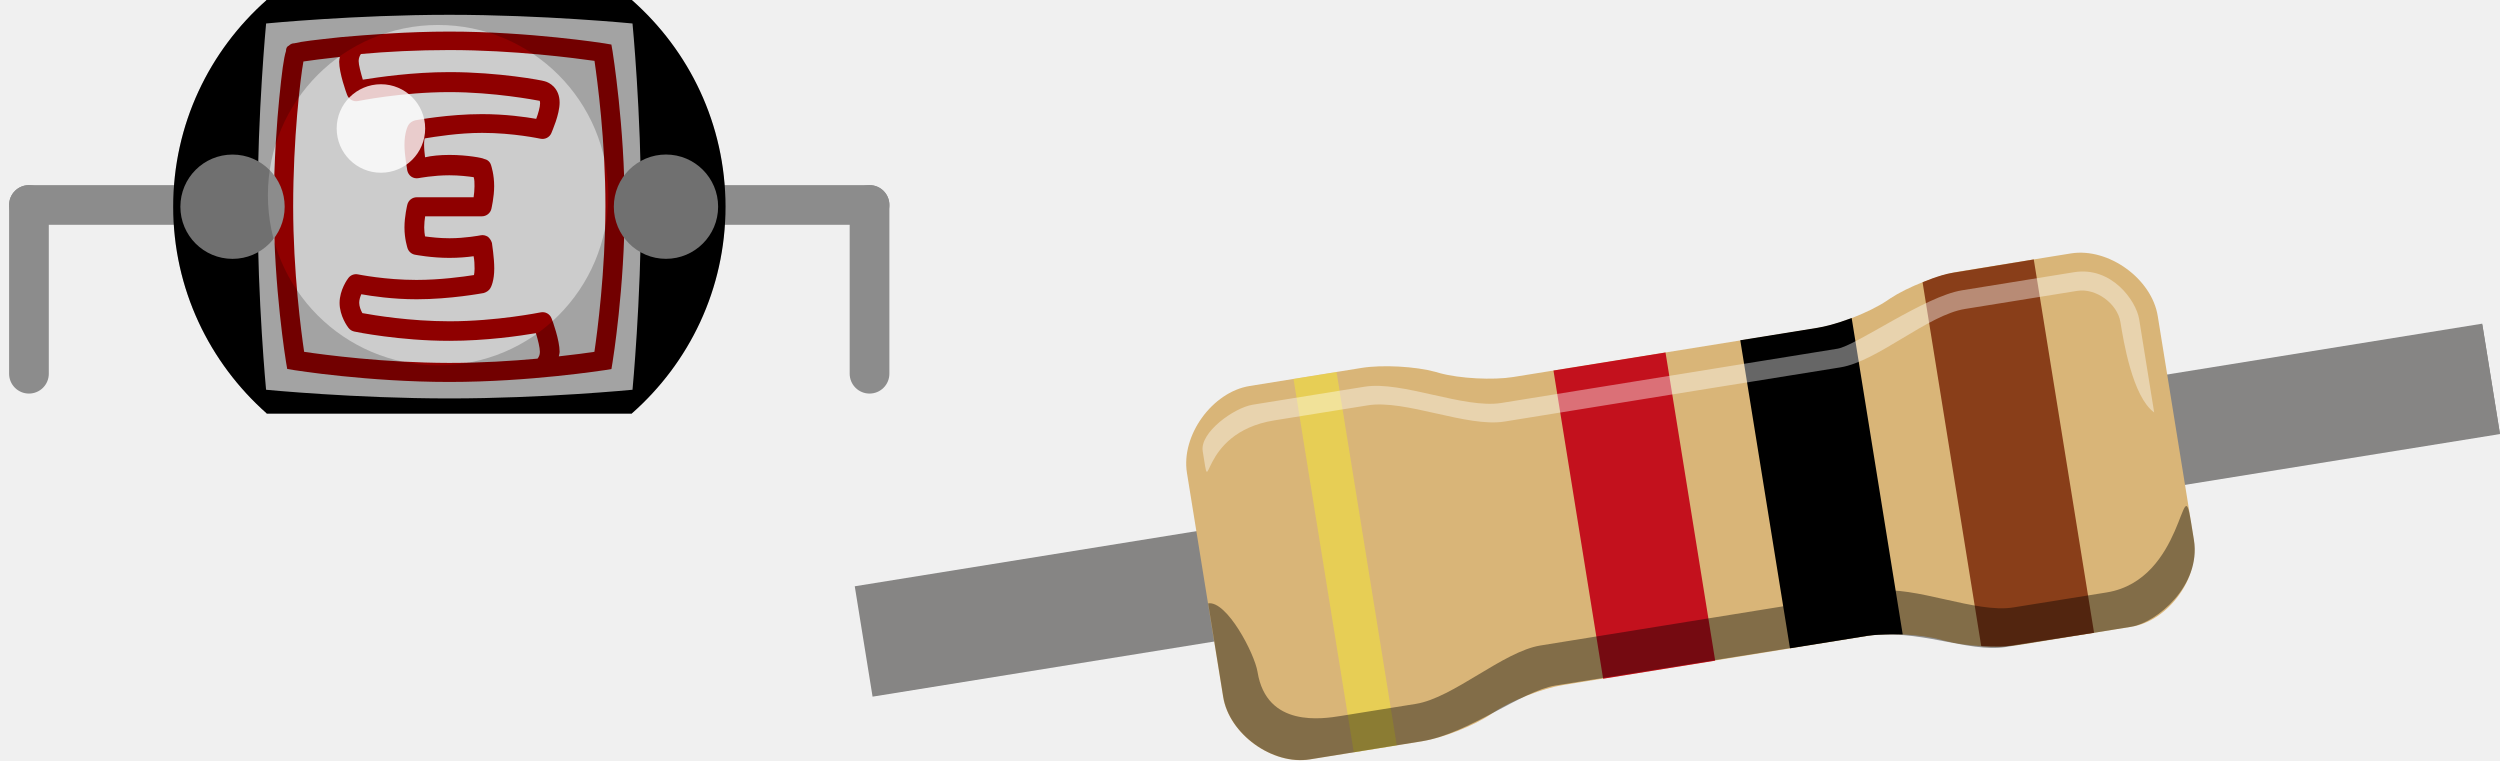
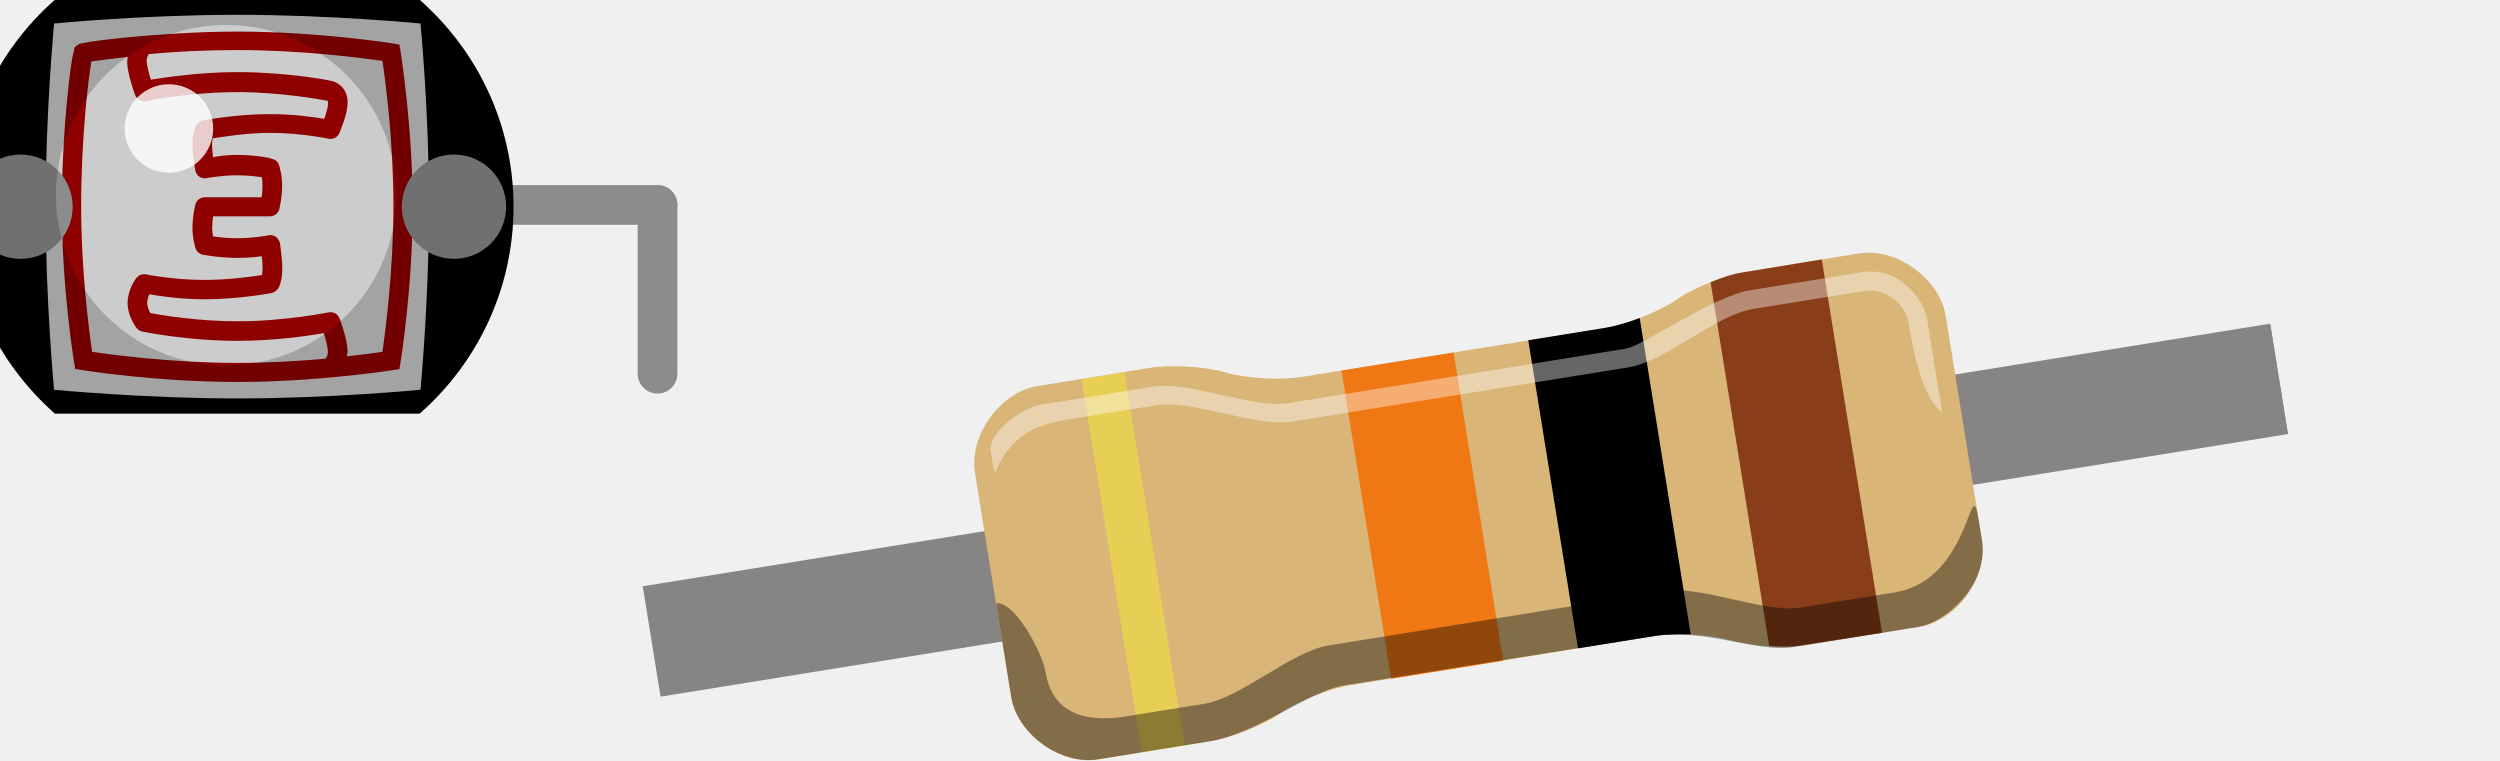
- <svg xmlns="http://www.w3.org/2000/svg" version="1.1" id="Layer_1" x="0px" y="0px" width="132.212px" height="40.201px" viewBox="-11.212 0 132.212 40.201" enable-background="new -11.212 0 132.212 40.201" xml:space="preserve">
+ <svg xmlns="http://www.w3.org/2000/svg" version="1.1" id="Layer_1" x="0px" y="0px" width="132.211px" height="40.201px" viewBox="0 0 132.211 40.201" enable-background="new 0 0 132.211 40.201" xml:space="preserve">
  <path fill="none" stroke="#8C8C8C" stroke-width="2.1" stroke-linecap="round" stroke-linejoin="round" d="M-9.681,10.84v8.924" />
  <path fill="none" stroke="#8C8C8C" stroke-width="2.1" stroke-linecap="round" stroke-linejoin="round" d="M34.773,10.84v8.924" />
  <g>
    <g id="breadboard">
      <rect id="connector0pin" x="-11.212" y="8.569" fill="none" width="2" height="2" />
      <rect id="connector1pin" x="31.988" y="8.569" fill="none" width="2" height="2" />
      <g id="connector0leg">
		</g>
      <g id="connector1leg">
		</g>
      <g>
        <path fill="none" stroke="#8C8C8C" stroke-width="2.1" stroke-linecap="round" d="M34.773,10.84H-9.681" />
        <path d="M-2.052,10.93c0,4.355,1.918,8.254,4.945,10.934h19.31c3.035-2.676,4.953-6.572,4.953-10.934     c0-4.354-1.918-8.252-4.953-10.93H2.891C-0.134,2.674-2.052,6.574-2.052,10.93z" />
-         <rect x="2.891" y="0" width="19.312" height="21.863" />
+         <rect x="2.891" width="19.312" height="21.862" />
        <path fill="#CCCCCC" d="M22.238,20.612c0,0-4.699,0.459-9.691,0.459c-4.992,0-9.688-0.459-9.688-0.459s-0.447-4.688-0.447-9.682     c0-4.992,0.449-9.688,0.449-9.688s4.696-0.459,9.688-0.459c4.99,0,9.689,0.459,9.689,0.459s0.453,4.695,0.453,9.688     C22.684,15.924,22.238,20.612,22.238,20.612z" />
-         <path fill="#8F0000" d="M21.184,2.719l-0.063-0.363l-0.367-0.063c-0.043-0.006-3.959-0.623-8.208-0.623     c-2.218,0-4.326,0.174-5.702,0.291C5.461,2.11,4.744,2.19,4.355,2.289c-0.113,0-0.21,0.043-0.29,0.125     C3.941,2.469,3.916,2.576,3.912,2.699c-0.12,0.377-0.217,1.1-0.358,2.525C3.448,6.297,3.269,8.479,3.269,10.94     c0,4.271,0.641,8.176,0.646,8.209l0.062,0.363l0.362,0.061c0.038,0.008,3.942,0.627,8.21,0.627c4.275,0,8.171-0.623,8.208-0.623     l0.367-0.061l0.059-0.361c0.008-0.043,0.641-3.959,0.641-8.211S21.188,2.758,21.184,2.719z M4.872,18.606     c-0.154-1.049-0.58-4.236-0.58-7.676c0-3.6,0.376-6.764,0.542-7.678C5.2,3.198,5.887,3.104,6.761,3.01     C6.748,3.096,6.725,3.166,6.725,3.26c0,0.611,0.376,1.643,0.42,1.758c0.09,0.238,0.334,0.377,0.584,0.324     c0.024-0.004,2.314-0.471,4.82-0.471c2.376,0,4.541,0.418,4.779,0.461c0.004,0.01,0.023,0.039,0.023,0.121     c0,0.209-0.098,0.543-0.205,0.832c-0.564-0.098-1.631-0.25-2.869-0.25c-1.772,0-3.47,0.316-3.54,0.33     c-0.15,0.043-0.276,0.125-0.353,0.252c-0.034,0.061-0.206,0.393-0.206,1.043c0,0.541,0.143,1.291,0.148,1.352     c0.025,0.123,0.102,0.254,0.214,0.33c0.114,0.078,0.254,0.104,0.39,0.078c0.006,0,0.778-0.15,1.618-0.15     c0.519,0,0.99,0.057,1.291,0.1c0.043,0.131,0.043,0.295,0.043,0.482c0,0.205-0.023,0.408-0.047,0.58h-1.289h-1.716     c-0.238,0-0.444,0.162-0.5,0.391c-0.006,0.023-0.152,0.619-0.152,1.207c0,0.602,0.15,1.049,0.164,1.102     c0.06,0.172,0.208,0.303,0.388,0.338c0.036,0.006,0.872,0.168,1.816,0.168c0.494,0,0.952-0.039,1.289-0.088     c0.043,0.211,0.051,0.459,0.051,0.67c0,0.148-0.018,0.238-0.031,0.326c-0.561,0.088-1.792,0.258-3.042,0.258     c-1.666,0-3.069-0.291-3.084-0.291c-0.2-0.043-0.399,0.031-0.52,0.193c-0.04,0.049-0.462,0.627-0.462,1.314     c0,0.689,0.422,1.26,0.472,1.322c0.076,0.098,0.184,0.166,0.304,0.191c0.097,0.023,2.414,0.492,5.026,0.492     c1.97,0,3.769-0.268,4.58-0.406c0.109,0.354,0.211,0.768,0.211,0.99c0,0.166-0.059,0.277-0.125,0.357     c-1.352,0.125-2.973,0.227-4.677,0.227C9.109,19.186,5.919,18.762,4.872,18.606z M20.223,18.606     c-0.379,0.057-1.043,0.15-1.883,0.24c0.012-0.082,0.043-0.15,0.043-0.246c0-0.607-0.375-1.641-0.422-1.754     c-0.088-0.24-0.334-0.379-0.584-0.326c-0.033,0.004-2.316,0.471-4.82,0.471c-2.084,0-4.002-0.32-4.605-0.432     c-0.082-0.143-0.168-0.359-0.168-0.547c0-0.152,0.052-0.313,0.111-0.451c0.55,0.098,1.652,0.266,2.931,0.266     c1.771,0,3.471-0.318,3.542-0.33c0.141-0.043,0.277-0.125,0.352-0.256c0.039-0.061,0.207-0.389,0.207-1.043     c0-0.574-0.123-1.32-0.123-1.35c-0.041-0.133-0.123-0.252-0.209-0.324c-0.123-0.078-0.258-0.105-0.375-0.082     c-0.051,0.01-0.828,0.158-1.66,0.158c-0.521,0-0.992-0.057-1.294-0.098c-0.023-0.133-0.044-0.293-0.044-0.48     c0-0.209,0.024-0.408,0.05-0.582h1.288h1.71c0.238,0,0.451-0.164,0.504-0.393c0.004-0.025,0.148-0.623,0.148-1.207     c0-0.604-0.148-1.049-0.164-1.104c-0.059-0.197-0.209-0.301-0.383-0.336c-0.039-0.043-0.874-0.207-1.818-0.207     c-0.496,0-0.95,0.045-1.29,0.125c-0.027-0.213-0.052-0.459-0.052-0.707c0-0.123,0.018-0.207,0.03-0.291     c0.56-0.09,1.792-0.293,3.042-0.293c1.658,0,3.064,0.307,3.082,0.309c0.236,0.051,0.479-0.07,0.576-0.293     c0.043-0.119,0.438-0.984,0.438-1.623c0-0.752-0.527-1.061-0.797-1.125c-0.098-0.041-2.414-0.482-5.029-0.482     c-1.97,0-3.768,0.273-4.582,0.4c-0.109-0.375-0.22-0.783-0.22-0.984c0-0.16,0.062-0.291,0.12-0.373     c1.362-0.125,2.996-0.209,4.678-0.209c3.439,0,6.623,0.426,7.675,0.572c0.152,1.043,0.578,4.23,0.578,7.682     C20.797,14.367,20.379,17.555,20.223,18.606z" />
+         <path fill="#8F0000" d="M21.184,2.719l-0.063-0.363l-0.367-0.063c-0.043-0.006-3.959-0.623-8.208-0.623     c-2.218,0-4.326,0.174-5.702,0.291C5.461,2.11,4.744,2.19,4.355,2.289c-0.113,0-0.21,0.043-0.29,0.125     C3.941,2.469,3.916,2.576,3.912,2.699c-0.12,0.377-0.217,1.1-0.358,2.525C3.448,6.297,3.269,8.479,3.269,10.94     c0,4.271,0.641,8.176,0.646,8.209l0.062,0.363l0.362,0.061c0.038,0.008,3.942,0.627,8.21,0.627c4.275,0,8.171-0.623,8.208-0.623     l0.367-0.061l0.059-0.361c0.008-0.043,0.641-3.959,0.641-8.211S21.188,2.758,21.184,2.719z M4.872,18.606     c-0.154-1.049-0.58-4.236-0.58-7.676c0-3.6,0.376-6.764,0.542-7.678C5.2,3.198,5.887,3.104,6.761,3.01     C6.748,3.096,6.725,3.166,6.725,3.26c0,0.611,0.376,1.643,0.42,1.758c0.09,0.238,0.334,0.377,0.584,0.324     c0.024-0.004,2.314-0.471,4.82-0.471c2.376,0,4.541,0.418,4.779,0.461c0.004,0.01,0.023,0.039,0.023,0.121     c0,0.209-0.098,0.543-0.205,0.832c-0.564-0.098-1.631-0.25-2.869-0.25c-1.772,0-3.47,0.316-3.54,0.33     c-0.15,0.043-0.276,0.125-0.353,0.252C10.35,6.678,10.178,7.01,10.178,7.66c0,0.541,0.143,1.291,0.148,1.352     c0.025,0.123,0.102,0.254,0.214,0.33c0.114,0.078,0.254,0.104,0.39,0.078c0.006,0,0.778-0.15,1.618-0.15     c0.519,0,0.99,0.057,1.291,0.1c0.043,0.131,0.043,0.295,0.043,0.482c0,0.205-0.023,0.408-0.047,0.58h-1.289H10.83     c-0.238,0-0.444,0.162-0.5,0.391c-0.006,0.023-0.152,0.619-0.152,1.207c0,0.602,0.15,1.049,0.164,1.102     c0.06,0.172,0.208,0.303,0.388,0.338c0.036,0.006,0.872,0.168,1.816,0.168c0.494,0,0.952-0.039,1.289-0.088     c0.043,0.211,0.051,0.459,0.051,0.67c0,0.148-0.018,0.238-0.031,0.326c-0.561,0.088-1.792,0.258-3.042,0.258     c-1.666,0-3.069-0.291-3.084-0.291c-0.2-0.043-0.399,0.031-0.52,0.193c-0.04,0.049-0.462,0.627-0.462,1.314     c0,0.689,0.422,1.26,0.472,1.322c0.076,0.098,0.184,0.166,0.304,0.191c0.097,0.023,2.414,0.492,5.026,0.492     c1.97,0,3.769-0.268,4.58-0.406c0.109,0.354,0.211,0.768,0.211,0.99c0,0.166-0.059,0.277-0.125,0.357     c-1.352,0.125-2.973,0.227-4.677,0.227C9.109,19.186,5.919,18.762,4.872,18.606z M20.223,18.606     c-0.379,0.057-1.043,0.15-1.883,0.24c0.012-0.082,0.043-0.15,0.043-0.246c0-0.607-0.375-1.641-0.422-1.754     c-0.088-0.24-0.334-0.379-0.584-0.326c-0.033,0.004-2.316,0.471-4.82,0.471c-2.084,0-4.002-0.32-4.605-0.432     C7.87,16.416,7.784,16.2,7.784,16.012c0-0.152,0.052-0.313,0.111-0.451c0.55,0.098,1.652,0.266,2.931,0.266     c1.771,0,3.471-0.318,3.542-0.33c0.141-0.043,0.277-0.125,0.352-0.256c0.039-0.061,0.207-0.389,0.207-1.043     c0-0.574-0.123-1.32-0.123-1.35c-0.041-0.133-0.123-0.252-0.209-0.324c-0.123-0.078-0.258-0.105-0.375-0.082     c-0.051,0.01-0.828,0.158-1.66,0.158c-0.521,0-0.992-0.057-1.294-0.098c-0.023-0.133-0.044-0.293-0.044-0.48     c0-0.209,0.024-0.408,0.05-0.582h1.288h1.71c0.238,0,0.451-0.164,0.504-0.393c0.004-0.025,0.148-0.623,0.148-1.207     c0-0.604-0.148-1.049-0.164-1.104c-0.059-0.197-0.209-0.301-0.383-0.336c-0.039-0.043-0.874-0.207-1.818-0.207     c-0.496,0-0.95,0.045-1.29,0.125c-0.027-0.213-0.052-0.459-0.052-0.707c0-0.123,0.018-0.207,0.03-0.291     c0.56-0.09,1.792-0.293,3.042-0.293c1.658,0,3.064,0.307,3.082,0.309c0.236,0.051,0.479-0.07,0.576-0.293     c0.043-0.119,0.438-0.984,0.438-1.623c0-0.752-0.527-1.061-0.797-1.125c-0.098-0.041-2.414-0.482-5.029-0.482     c-1.97,0-3.768,0.273-4.582,0.4c-0.109-0.375-0.22-0.783-0.22-0.984c0-0.16,0.062-0.291,0.12-0.373     c1.362-0.125,2.996-0.209,4.678-0.209c3.439,0,6.623,0.426,7.675,0.572c0.152,1.043,0.578,4.229,0.578,7.682     C20.797,14.367,20.379,17.555,20.223,18.606z" />
        <circle fill="#8C8C8C" cx="1.085" cy="10.932" r="2.758" />
        <circle fill="#8C8C8C" cx="24.008" cy="10.93" r="2.758" />
-         <path opacity="0.2" enable-background="new    " d="M22.203,0H2.891c-3.025,2.674-4.943,6.574-4.943,10.93     s1.918,8.254,4.945,10.934h19.31c3.035-2.676,4.953-6.572,4.953-10.934C27.15,6.574,25.232,2.674,22.203,0z M11.956,19.323     c-4.971,0-9-4.043-9-9c0-4.971,4.029-9.002,9-9.002c4.966,0,9.001,4.031,9.001,9.002C20.957,15.289,16.926,19.323,11.956,19.323z     " />
+         <path opacity="0.2" enable-background="new    " d="M22.203,0H2.891c-3.025,2.674-4.943,6.574-4.943,10.93     c0,4.356,1.918,8.254,4.945,10.934h19.31c3.035-2.676,4.953-6.572,4.953-10.934C27.15,6.574,25.232,2.674,22.203,0z      M11.956,19.323c-4.971,0-9-4.043-9-9c0-4.971,4.029-9.002,9-9.002c4.966,0,9.001,4.031,9.001,9.002     C20.957,15.289,16.926,19.323,11.956,19.323z" />
        <circle opacity="0.8" fill="#FFFFFF" enable-background="new    " cx="8.933" cy="6.795" r="2.34" />
      </g>
    </g>
  </g>
  <g id="breadboard_1_">
-     <rect id="connector0pin_1_" x="115.555" y="17.535" transform="matrix(-0.9872 0.1593 -0.1593 -0.9872 237.861 21.822)" fill="#868584" width="5.001" height="5.822" />
-     <rect id="connector1pin_1_" x="35.756" y="30.408" transform="matrix(-0.9871 0.1601 -0.1601 -0.9871 81.3543 60.0829)" fill="#868584" width="5.002" height="5.821" />
-     <rect x="33.902" y="24.022" transform="matrix(-0.9872 0.1593 -0.1593 -0.9872 158.2965 41.2679)" fill="#868584" width="87.184" height="5.913" />
-     <path id="Body_1_" fill="#D9B578" d="M88.561,15.912c-0.914,0.607-2.553,1.25-3.637,1.43l-16.105,2.596   c-1.082,0.174-2.844,0.082-3.9-0.209l-0.219-0.063c-1.061-0.291-2.814-0.385-3.904-0.209l-5.924,0.957   c-1.975,0.32-3.631,2.613-3.313,4.592l1.912,11.848c0.316,1.971,2.611,3.627,4.586,3.309l5.924-0.957   c1.09-0.174,2.725-0.813,3.641-1.426l0.191-0.127c0.918-0.611,2.555-1.252,3.639-1.426l16.104-2.598   c1.086-0.178,2.836-0.084,3.9,0.209l0.219,0.059c1.061,0.289,2.818,0.383,3.904,0.209l5.922-0.957   c1.977-0.318,3.633-2.613,3.313-4.586l-1.914-11.848c-0.316-1.979-2.611-3.628-4.586-3.314l-5.922,0.959   c-1.086,0.172-2.723,0.814-3.639,1.422L88.561,15.912z" />
-     <path fill="#893E19" d="M96.344,13.721l3.188,19.744c0,0-4.094,0.631-4.529,0.699c-0.438,0.07-1.438,0.006-1.438,0.006   l-3.102-19.24c0,0,0.896-0.393,1.57-0.5S96.34,13.725,96.344,13.721z" />
-     <path d="M86.713,16.815l2.699,16.732c0,0-1.221-0.023-1.84,0.074c-0.621,0.104-4.121,0.664-4.121,0.664l-2.629-16.291   c0,0,3.254-0.525,4.078-0.658C85.721,17.205,86.709,16.819,86.713,16.815z" />
-     <rect x="72.221" y="19.015" transform="matrix(-0.9873 0.1591 -0.1591 -0.9873 153.8241 42.2228)" fill="#C3111D" width="6.002" height="16.509" />
-     <rect x="58.771" y="19.73" transform="matrix(-0.9872 0.1593 -0.1593 -0.9872 123.8186 49.5332)" opacity="0.5" fill="#F5E731" enable-background="new    " width="2.305" height="19.999" />
-     <path id="Reflex_1_" opacity="0.4" fill="#FFFFFF" enable-background="new    " d="M100.926,17.033   c-0.16-0.982-1.303-1.813-2.291-1.65c-1.973,0.314-3.951,0.637-5.922,0.955c-1.977,0.313-4.621,2.77-6.594,3.09   c-1.977,0.313-15.801,2.547-17.773,2.867c-1.975,0.318-5.25-1.182-7.223-0.859c-1.979,0.313-1.979,0.313-4.941,0.795   c-4.141,0.668-3.313,4.586-3.789,1.627c-0.16-0.988,1.654-2.293,2.643-2.455c0.656-0.105,3.047-0.49,4.592-0.74   c0.711-0.115,1.25-0.201,1.334-0.213c1.973-0.318,5.252,1.178,7.225,0.861c1.975-0.32,16.785-2.707,17.773-2.869   c0.986-0.16,4.617-2.773,6.59-3.09c1.977-0.32,3.949-0.639,5.928-0.957c1.975-0.318,3.275,1.498,3.438,2.479   c0.16,0.988,0.795,4.939,0.795,4.939C101.564,20.983,101.086,18.022,100.926,17.033z" />
-     <path id="Shaddow_1_" opacity="0.4" enable-background="new    " d="M55.293,35.535c0.479,2.963,3.441,2.484,4.428,2.324   c1.979-0.318,1.979-0.318,3.947-0.635c1.977-0.318,4.619-2.771,6.59-3.088c1.977-0.318,15.801-2.549,17.775-2.869   c1.973-0.318,5.254,1.18,7.225,0.857c1.98-0.314,1.98-0.314,4.939-0.793c4.135-0.668,3.979-6.719,4.457-3.76   c0.033,0.197,0.131,0.814,0.16,0.988c0.387,2.408-1.98,4.371-3.314,4.586c-0.959,0.156-6.383,1.033-6.645,1.074   c-1.975,0.314-4.656-1.023-7.449-0.572c-1.979,0.32-15.355,2.443-16.344,2.604c-1.82,0.291-4.592,2.549-7.074,2.949   c-1.975,0.318-3.953,0.639-5.924,0.957c-1.977,0.318-4.271-1.336-4.586-3.311c-0.16-0.988-0.797-4.938-0.797-4.938   C53.666,31.754,55.133,34.553,55.293,35.535z" />
+     <rect id="connector0pin_1_" x="115.559" y="17.533" transform="matrix(0.9872 -0.1594 0.1594 0.9872 -1.7492 19.0754)" fill="#868584" width="5" height="5.821" />
+     <rect id="connector1pin_1_" x="35.756" y="30.409" transform="matrix(0.9871 -0.1601 0.1601 0.9871 -4.8407 6.5543)" fill="#868584" width="5.002" height="5.821" />
+     <rect x="33.906" y="24.023" transform="matrix(0.9872 -0.1593 0.1593 0.9872 -3.3083 12.6903)" fill="#868584" width="87.182" height="5.913" />
+     <path id="Body_1_" fill="#D9B578" d="M88.561,15.912c-0.914,0.607-2.553,1.25-3.637,1.43l-16.105,2.596   c-1.082,0.174-2.844,0.082-3.9-0.209L64.7,19.666c-1.061-0.291-2.814-0.385-3.904-0.209l-5.924,0.957   c-1.975,0.319-3.631,2.612-3.313,4.592l1.912,11.849c0.316,1.971,2.611,3.627,4.586,3.309l5.924-0.957   c1.09-0.174,2.725-0.813,3.641-1.426l0.191-0.127c0.918-0.611,2.555-1.252,3.639-1.426l16.104-2.599   c1.086-0.178,2.836-0.084,3.899,0.209l0.219,0.06c1.062,0.289,2.818,0.383,3.904,0.209l5.922-0.957   c1.978-0.318,3.633-2.613,3.313-4.586L102.9,16.715c-0.315-1.979-2.61-3.628-4.586-3.314l-5.922,0.959   c-1.086,0.172-2.724,0.814-3.64,1.422L88.561,15.912z" />
+     <path fill="#893E19" d="M96.344,13.721l3.188,19.744c0,0-4.094,0.632-4.529,0.699c-0.438,0.069-1.438,0.006-1.438,0.006   l-3.102-19.24c0,0,0.896-0.393,1.57-0.5C92.708,14.323,96.34,13.725,96.344,13.721z" />
+     <path d="M86.713,16.815l2.699,16.732c0,0-1.222-0.022-1.841,0.074c-0.62,0.104-4.12,0.664-4.12,0.664l-2.63-16.291   c0,0,3.255-0.525,4.078-0.658C85.721,17.205,86.709,16.819,86.713,16.815z" />
+     <rect x="72.218" y="19.013" transform="matrix(0.9873 -0.1591 0.1591 0.9873 -3.3804 12.3162)" fill="#EF7714" width="6.002" height="16.509" />
+     <rect x="58.774" y="19.731" transform="matrix(0.9872 -0.1593 0.1593 0.9872 -3.971 9.9267)" opacity="0.5" fill="#F5E731" enable-background="new    " width="2.305" height="19.999" />
+     <path id="Reflex_1_" opacity="0.4" fill="#FFFFFF" enable-background="new    " d="M100.926,17.033   c-0.16-0.982-1.303-1.813-2.291-1.65c-1.973,0.314-3.951,0.637-5.922,0.955c-1.978,0.313-4.621,2.77-6.594,3.09   c-1.978,0.313-15.802,2.547-17.773,2.867c-1.975,0.317-5.25-1.183-7.223-0.858c-1.979,0.313-1.979,0.313-4.941,0.795   c-4.141,0.668-3.313,4.586-3.789,1.627c-0.16-0.988,1.654-2.293,2.643-2.455c0.656-0.105,3.047-0.49,4.592-0.74   c0.711-0.115,1.25-0.201,1.334-0.213c1.973-0.318,5.252,1.178,7.225,0.861c1.976-0.32,16.785-2.708,17.772-2.87   c0.986-0.16,4.617-2.773,6.59-3.09c1.978-0.32,3.949-0.639,5.929-0.957c1.976-0.318,3.274,1.498,3.438,2.479   c0.16,0.988,0.795,4.939,0.795,4.939C101.564,20.983,101.086,18.022,100.926,17.033z" />
+     <path id="Shaddow_1_" opacity="0.4" enable-background="new    " d="M55.293,35.535c0.479,2.963,3.441,2.483,4.428,2.323   c1.979-0.317,1.979-0.317,3.947-0.635c1.977-0.318,4.62-2.771,6.59-3.088c1.977-0.318,15.801-2.549,17.775-2.869   c1.973-0.318,5.254,1.18,7.225,0.857c1.979-0.314,1.979-0.314,4.938-0.793c4.136-0.668,3.979-6.719,4.457-3.76   c0.033,0.197,0.132,0.814,0.16,0.988c0.388,2.407-1.979,4.371-3.313,4.586c-0.959,0.156-6.383,1.033-6.646,1.074   c-1.976,0.313-4.655-1.023-7.449-0.572c-1.979,0.319-15.354,2.442-16.344,2.604c-1.819,0.291-4.592,2.549-7.074,2.949   c-1.975,0.318-3.953,0.639-5.924,0.957c-1.977,0.318-4.271-1.336-4.586-3.311c-0.16-0.988-0.797-4.938-0.797-4.938   C53.666,31.754,55.133,34.554,55.293,35.535z" />
  </g>
</svg>
